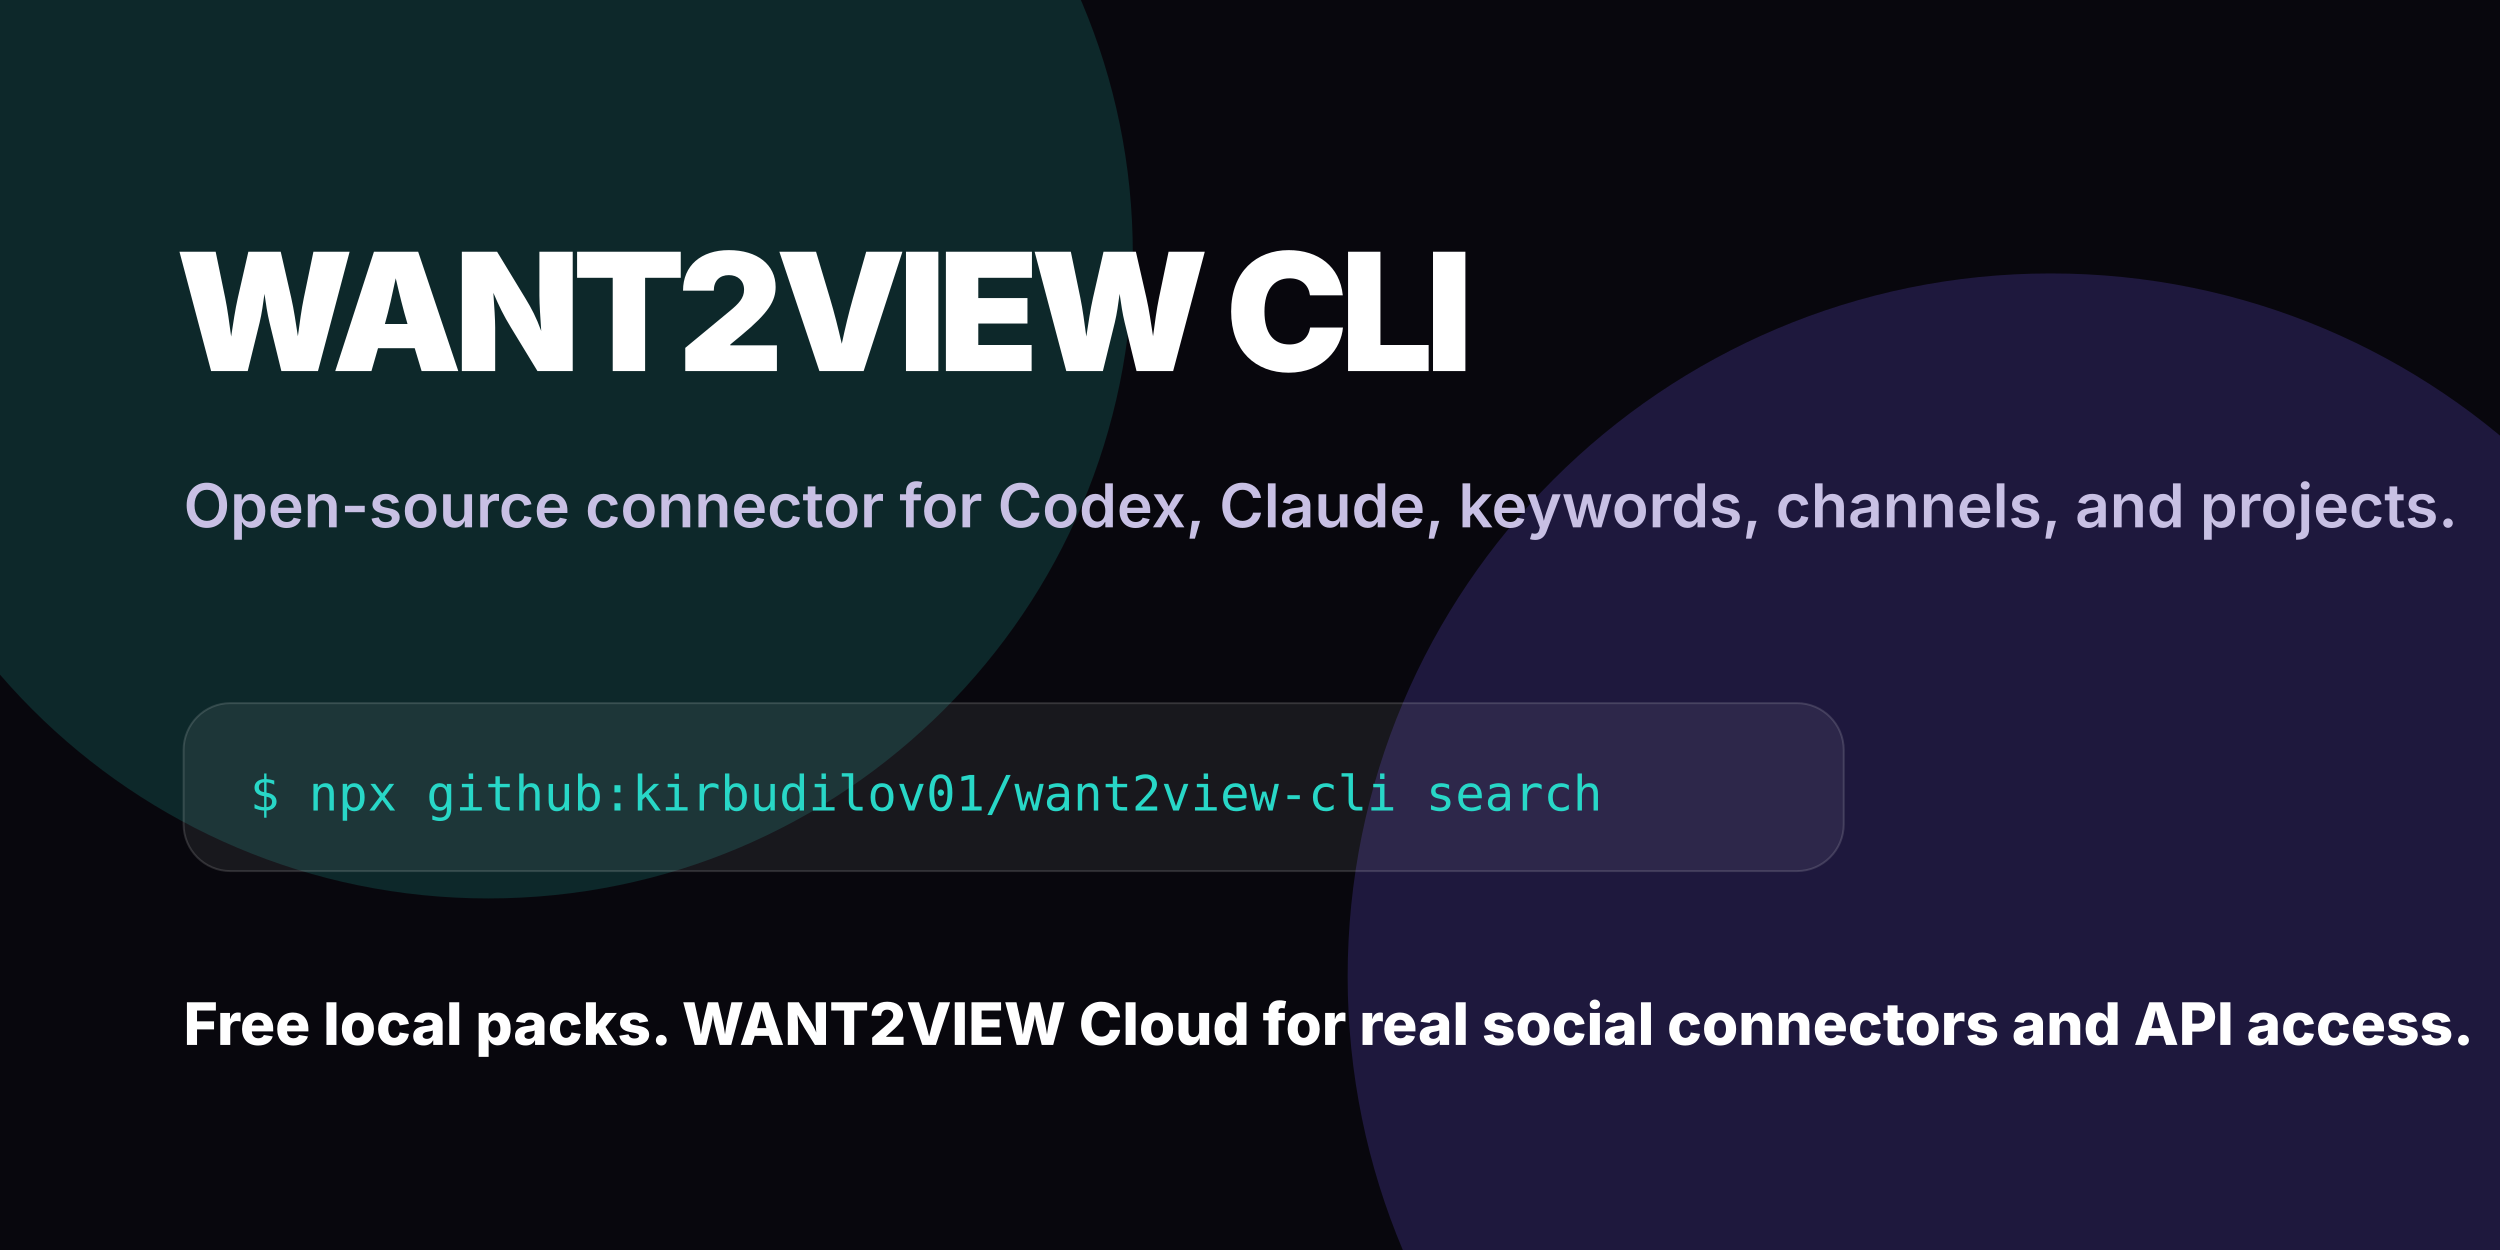
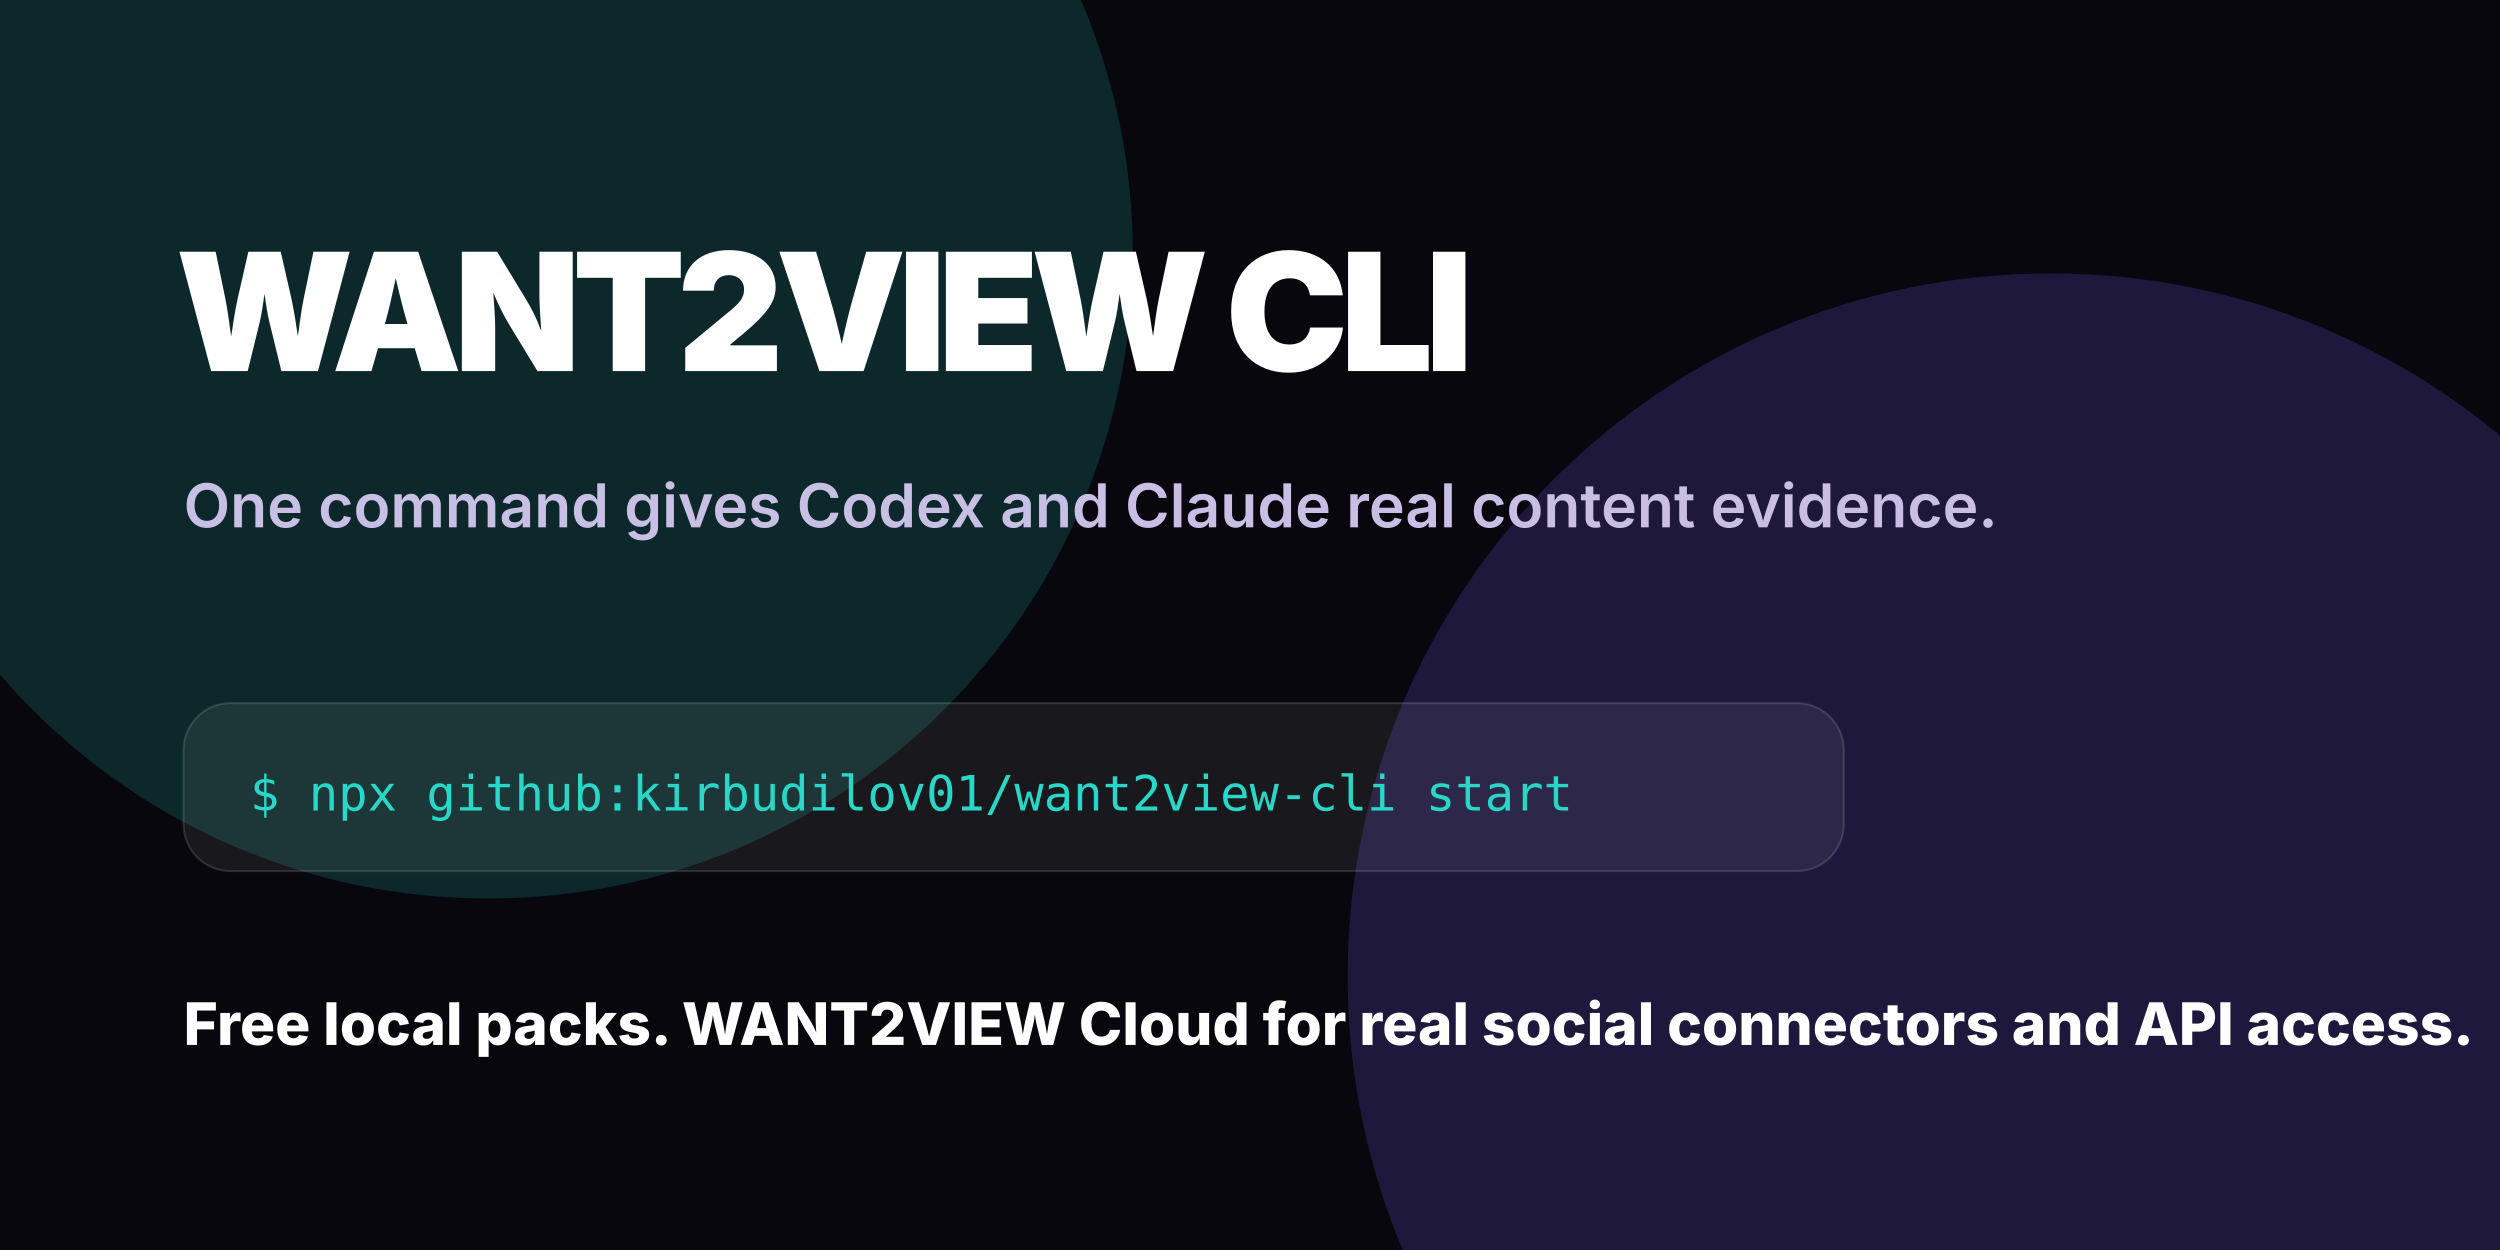
<svg xmlns="http://www.w3.org/2000/svg" width="1280" height="640" viewBox="0 0 1280 640" fill="none">
  <rect width="1280" height="640" fill="#08070D" />
  <circle cx="250" cy="130" r="330" fill="#28D7C7" fill-opacity="0.16" />
  <circle cx="1050" cy="500" r="360" fill="#7C5CFF" fill-opacity="0.2" />
  <text x="90" y="190" fill="#FFFFFF" font-family="Inter, Arial, sans-serif" font-size="84" font-weight="900" letter-spacing="-4">WANT2VIEW CLI</text>
-   <text x="94" y="270" fill="#C8C0E4" font-family="Inter, Arial, sans-serif" font-size="31" font-weight="600">Open-source connector for Codex, Claude, keywords, channels, and projects.</text>
+   <text x="94" y="270" fill="#C8C0E4" font-family="Inter, Arial, sans-serif" font-size="31" font-weight="600">One command gives Codex and Claude real content evidence.</text>
  <rect x="94" y="360" width="850" height="86" rx="24" fill="#FFFFFF" fill-opacity="0.07" stroke="#FFFFFF" stroke-opacity="0.14" />
-   <text x="128" y="415" fill="#28D7C7" font-family="SFMono-Regular, Consolas, monospace" font-size="25">$ npx github:kirbudilov01/want2view-cli search</text>
+   <text x="128" y="415" fill="#28D7C7" font-family="SFMono-Regular, Consolas, monospace" font-size="25">$ npx github:kirbudilov01/want2view-cli start</text>
  <text x="94" y="535" fill="#FFFFFF" font-family="Inter, Arial, sans-serif" font-size="30" font-weight="800">Free local packs. WANT2VIEW Cloud for real social connectors and API access.</text>
</svg>
